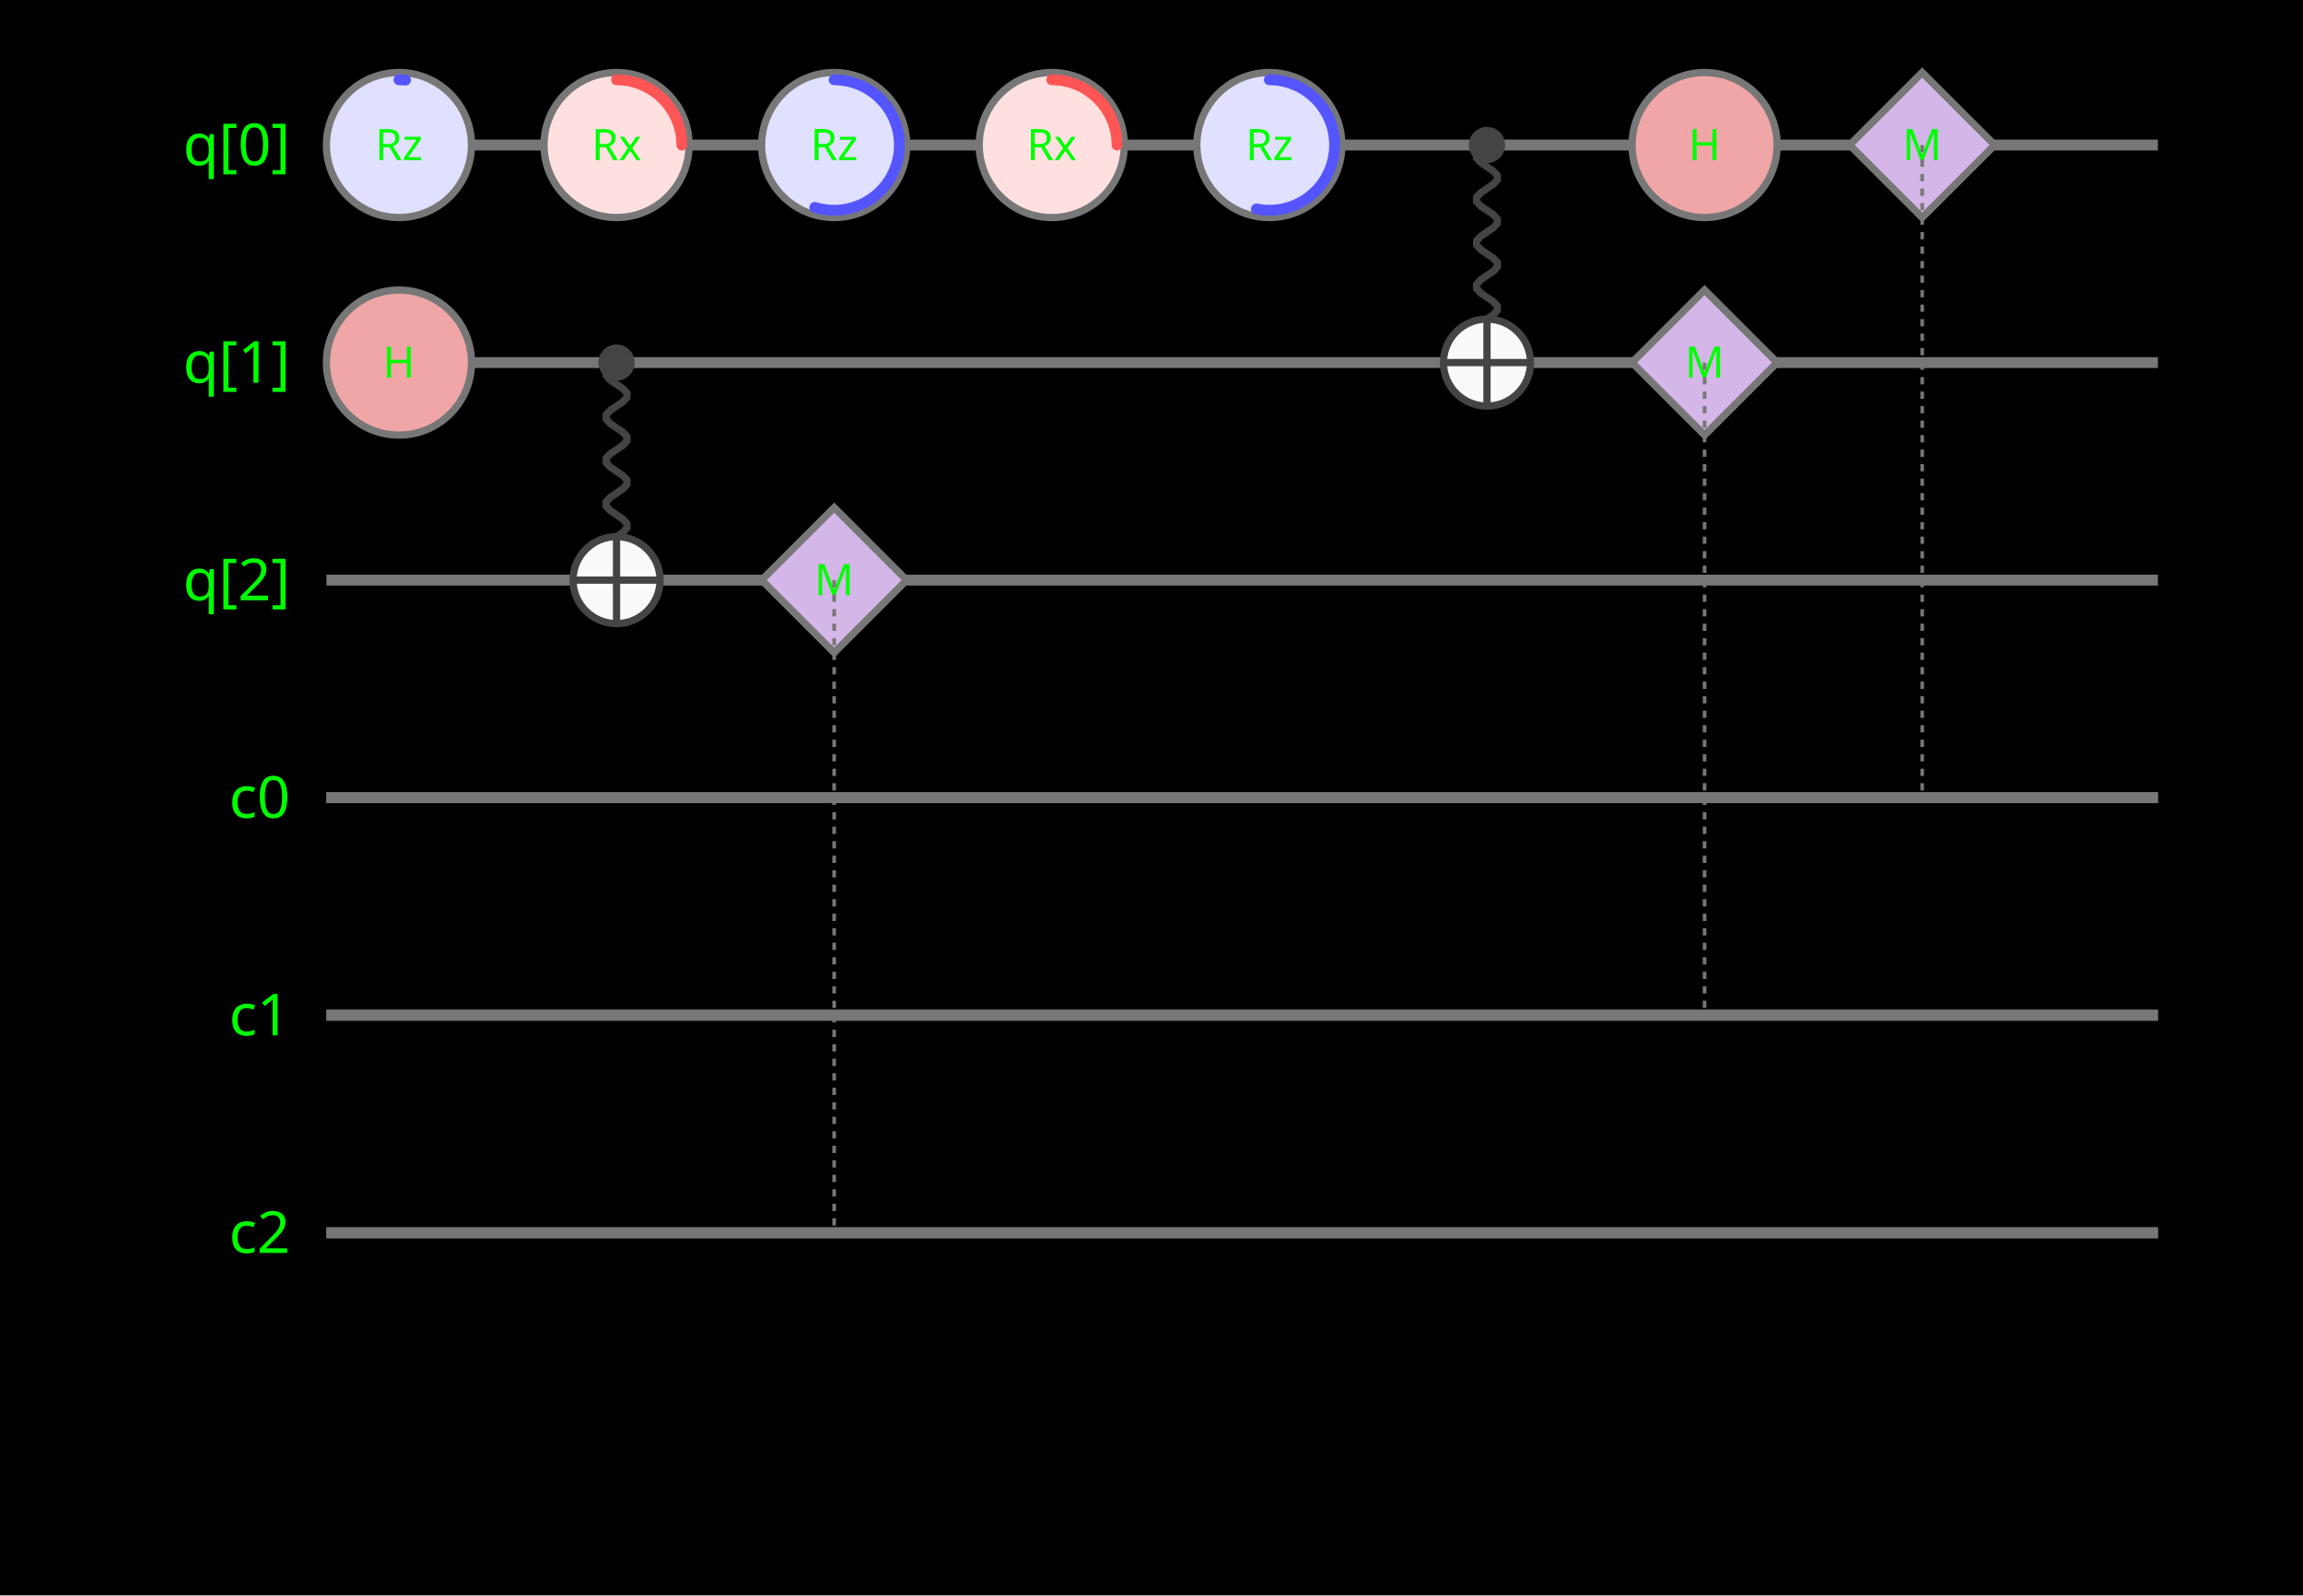
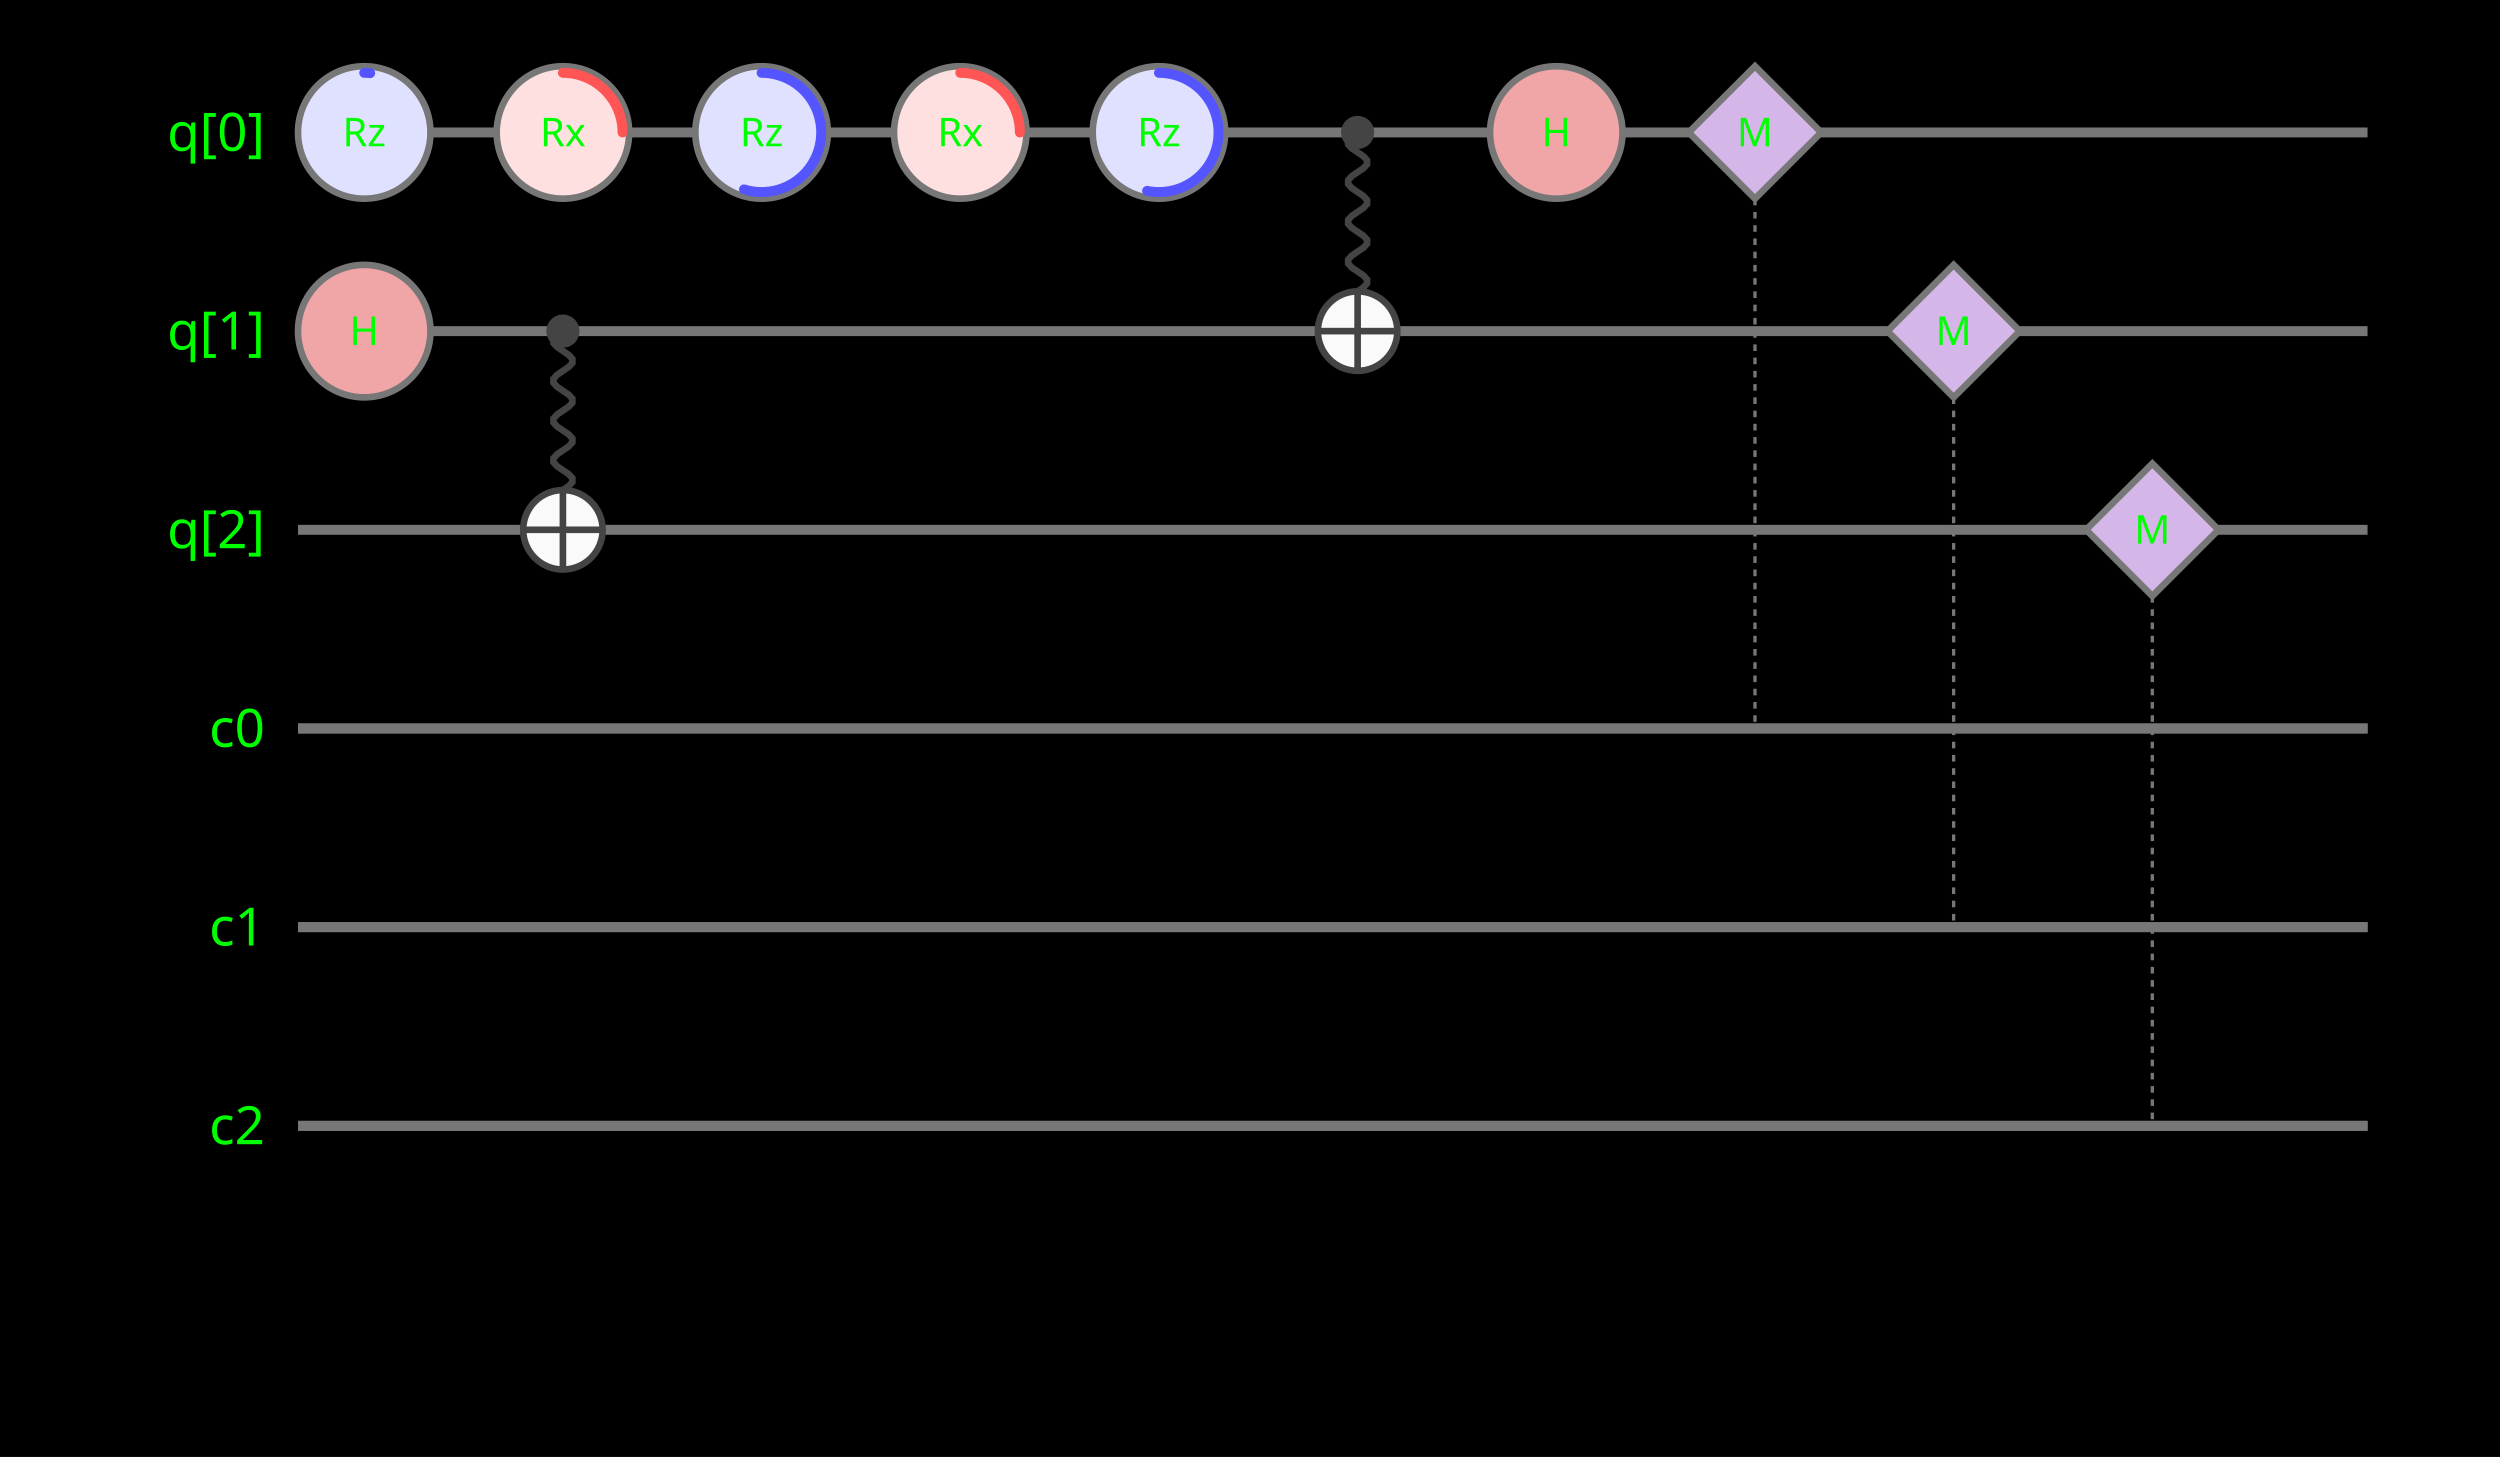
- <svg xmlns="http://www.w3.org/2000/svg" width="635.0" height="440" viewBox="0 0 635.0 440">
+ <svg xmlns="http://www.w3.org/2000/svg" width="755.0" height="440" viewBox="0 0 755.0 440">
  <rect width="100%" height="100%" fill="#000000" />
  <text x="80" y="220" fill="#00ff00" font-family="calibri" font-size="16" text-anchor="end" dominant-baseline="middle">c0</text>
  <text x="80" y="280" fill="#00ff00" font-family="calibri" font-size="16" text-anchor="end" dominant-baseline="middle">c1</text>
  <text x="80" y="340" fill="#00ff00" font-family="calibri" font-size="16" text-anchor="end" dominant-baseline="middle">c2</text>
  <text x="80" y="40" fill="#00ff00" font-family="calibri" font-size="16" text-anchor="end" dominant-baseline="middle">q[0]</text>
  <text x="80" y="100" fill="#00ff00" font-family="calibri" font-size="16" text-anchor="end" dominant-baseline="middle">q[1]</text>
  <text x="80" y="160" fill="#00ff00" font-family="calibri" font-size="16" text-anchor="end" dominant-baseline="middle">q[2]</text>
-   <line x1="90" y1="40" x2="595.0" y2="40" stroke="#777777" stroke-width="3" stroke-dasharray="" />
-   <line x1="90" y1="100" x2="595.0" y2="100" stroke="#777777" stroke-width="3" stroke-dasharray="" />
-   <line x1="90" y1="160" x2="595.0" y2="160" stroke="#777777" stroke-width="3" stroke-dasharray="" />
-   <line x1="90" y1="220" x2="595.0" y2="220" stroke="#777777" stroke-width="3" stroke-dasharray="" />
-   <line x1="90" y1="220" x2="595.0" y2="220" stroke="#777777" stroke-width="3" stroke-dasharray="" />
-   <line x1="90" y1="280" x2="595.0" y2="280" stroke="#777777" stroke-width="3" stroke-dasharray="" />
-   <line x1="90" y1="280" x2="595.0" y2="280" stroke="#777777" stroke-width="3" stroke-dasharray="" />
-   <line x1="90" y1="340" x2="595.0" y2="340" stroke="#777777" stroke-width="3" stroke-dasharray="" />
-   <line x1="90" y1="340" x2="595.0" y2="340" stroke="#777777" stroke-width="3" stroke-dasharray="" />
+   <line x1="90" y1="40" x2="715.0" y2="40" stroke="#777777" stroke-width="3" stroke-dasharray="" />
+   <line x1="90" y1="100" x2="715.0" y2="100" stroke="#777777" stroke-width="3" stroke-dasharray="" />
+   <line x1="90" y1="160" x2="715.0" y2="160" stroke="#777777" stroke-width="3" stroke-dasharray="" />
+   <line x1="90" y1="220" x2="715.0" y2="220" stroke="#777777" stroke-width="3" stroke-dasharray="" />
+   <line x1="90" y1="220" x2="715.0" y2="220" stroke="#777777" stroke-width="3" stroke-dasharray="" />
+   <line x1="90" y1="280" x2="715.0" y2="280" stroke="#777777" stroke-width="3" stroke-dasharray="" />
+   <line x1="90" y1="280" x2="715.0" y2="280" stroke="#777777" stroke-width="3" stroke-dasharray="" />
+   <line x1="90" y1="340" x2="715.0" y2="340" stroke="#777777" stroke-width="3" stroke-dasharray="" />
+   <line x1="90" y1="340" x2="715.0" y2="340" stroke="#777777" stroke-width="3" stroke-dasharray="" />
+   <path d="M 170.0 100.0 L 168.237 101.2 L 167.147 102.4 L 167.147 103.6 L 168.237 104.8 L 170.0 106.0 L 171.763 107.2 L 172.853 108.4 L 172.853 109.6 L 171.763 110.8 L 170.0 112.0 L 168.237 113.2 L 167.147 114.4 L 167.147 115.6 L 168.237 116.8 L 170.0 118.0 L 171.763 119.2 L 172.853 120.4 L 172.853 121.6 L 171.763 122.8 L 170.0 124.0 L 168.237 125.2 L 167.147 126.4 L 167.147 127.6 L 168.237 128.8 L 170.0 130.0 L 171.763 131.2 L 172.853 132.4 L 172.853 133.6 L 171.763 134.8 L 170.0 136.0 L 168.237 137.2 L 167.147 138.4 L 167.147 139.6 L 168.237 140.8 L 170.0 142.0 L 171.763 143.2 L 172.853 144.4 L 172.853 145.6 L 171.763 146.8 L 170.0 148.0 L 168.237 149.2 L 167.147 150.4 L 167.147 151.6 L 168.237 152.8 L 170.0 154.0 L 171.763 155.2 L 172.853 156.4 L 172.853 157.6 L 171.763 158.8 L 170 160.0" stroke="#444444" stroke-width="2" fill="none" stroke-dasharray="" />
+   <path d="M 410.0 40.0 L 408.237 41.2 L 407.147 42.4 L 407.147 43.6 L 408.237 44.8 L 410.0 46.0 L 411.763 47.2 L 412.853 48.4 L 412.853 49.6 L 411.763 50.8 L 410.0 52.0 L 408.237 53.2 L 407.147 54.4 L 407.147 55.6 L 408.237 56.8 L 410.0 58.0 L 411.763 59.2 L 412.853 60.4 L 412.853 61.6 L 411.763 62.8 L 410.0 64.0 L 408.237 65.2 L 407.147 66.4 L 407.147 67.6 L 408.237 68.8 L 410.0 70.0 L 411.763 71.2 L 412.853 72.4 L 412.853 73.6 L 411.763 74.8 L 410.0 76.0 L 408.237 77.2 L 407.147 78.4 L 407.147 79.6 L 408.237 80.8 L 410.0 82.0 L 411.763 83.2 L 412.853 84.4 L 412.853 85.6 L 411.763 86.8 L 410.0 88.0 L 408.237 89.2 L 407.147 90.4 L 407.147 91.6 L 408.237 92.8 L 410.0 94.0 L 411.763 95.2 L 412.853 96.4 L 412.853 97.6 L 411.763 98.8 L 410.0 100.0" stroke="#444444" stroke-width="2" fill="none" stroke-dasharray="" />
+   <line x1="530.0" y1="40" x2="530.0" y2="220" stroke="#777777" stroke-width="1" stroke-dasharray="2,2" />
+   <line x1="590.0" y1="100" x2="590.0" y2="280" stroke="#777777" stroke-width="1" stroke-dasharray="2,2" />
+   <line x1="650.0" y1="160" x2="650.0" y2="340" stroke="#777777" stroke-width="1" stroke-dasharray="2,2" />
  <circle cx="110.0" cy="40" r="20" fill="#e0e0ff" stroke="#777777" stroke-width="2" />
  <path d="M 110.0 22.0 A 18 18 0 0 1 111.797 22.09" fill="none" stroke="#5555ff" stroke-width="3" stroke-linecap="round" />
  <text x="110.0" y="40" fill="#00ff00" font-family="sans-serif" font-size="12" text-anchor="middle" dominant-baseline="middle">Rz</text>
  <circle cx="110.0" cy="100" r="20" fill="#f0a6a6" stroke="#777777" stroke-width="2" />
  <text x="110.0" y="100" fill="#00ff00" font-family="sans-serif" font-size="12" text-anchor="middle" dominant-baseline="middle">H</text>
  <circle cx="170.0" cy="40" r="20" fill="#ffe0e0" stroke="#777777" stroke-width="2" />
  <path d="M 170.0 22.0 A 18 18 0 0 1 188.0 40.0" fill="none" stroke="#ff5555" stroke-width="3" stroke-linecap="round" />
  <text x="170.0" y="40" fill="#00ff00" font-family="sans-serif" font-size="12" text-anchor="middle" dominant-baseline="middle">Rx</text>
-   <path d="M 170.0 100.0 L 168.237 101.2 L 167.147 102.4 L 167.147 103.6 L 168.237 104.8 L 170.0 106.0 L 171.763 107.2 L 172.853 108.4 L 172.853 109.6 L 171.763 110.8 L 170.0 112.0 L 168.237 113.2 L 167.147 114.4 L 167.147 115.6 L 168.237 116.8 L 170.0 118.0 L 171.763 119.2 L 172.853 120.4 L 172.853 121.6 L 171.763 122.8 L 170.0 124.0 L 168.237 125.2 L 167.147 126.4 L 167.147 127.6 L 168.237 128.8 L 170.0 130.0 L 171.763 131.2 L 172.853 132.4 L 172.853 133.6 L 171.763 134.8 L 170.0 136.0 L 168.237 137.2 L 167.147 138.4 L 167.147 139.6 L 168.237 140.8 L 170.0 142.0 L 171.763 143.2 L 172.853 144.4 L 172.853 145.6 L 171.763 146.8 L 170.0 148.0 L 168.237 149.2 L 167.147 150.4 L 167.147 151.6 L 168.237 152.8 L 170.0 154.0 L 171.763 155.2 L 172.853 156.4 L 172.853 157.6 L 171.763 158.8 L 170 160.0" stroke="#444444" stroke-width="2" fill="none" stroke-dasharray="" />
  <circle cx="170.0" cy="100" r="5" fill="#444444" stroke="none" stroke-width="1" />
  <circle cx="170.0" cy="160" r="12" fill="#fafafa" stroke="#444444" stroke-width="2" />
  <line x1="158.0" y1="160" x2="182.0" y2="160" stroke="#444444" stroke-width="2" />
  <line x1="170.0" y1="148" x2="170.0" y2="172" stroke="#444444" stroke-width="2" />
  <circle cx="230.0" cy="40" r="20" fill="#e0e0ff" stroke="#777777" stroke-width="2" />
  <path d="M 230.0 22.0 A 18 18 0 1 1 224.681 57.196" fill="none" stroke="#5555ff" stroke-width="3" stroke-linecap="round" />
  <text x="230.0" y="40" fill="#00ff00" font-family="sans-serif" font-size="12" text-anchor="middle" dominant-baseline="middle">Rz</text>
-   <polygon points="230.0,140 250.0,160 230.0,180 210.0,160" fill="#d4b6e8" stroke="#777777" stroke-width="2" />
-   <text x="230.0" y="160" fill="#00ff00" font-family="sans-serif" font-size="12" text-anchor="middle" dominant-baseline="middle">M</text>
-   <line x1="230.0" y1="160" x2="230.0" y2="340" stroke="#777777" stroke-width="1" stroke-dasharray="2,2" />
  <circle cx="290.0" cy="40" r="20" fill="#ffe0e0" stroke="#777777" stroke-width="2" />
  <path d="M 290.0 22.0 A 18 18 0 0 1 308.0 40.0" fill="none" stroke="#ff5555" stroke-width="3" stroke-linecap="round" />
  <text x="290.0" y="40" fill="#00ff00" font-family="sans-serif" font-size="12" text-anchor="middle" dominant-baseline="middle">Rx</text>
  <circle cx="350.0" cy="40" r="20" fill="#e0e0ff" stroke="#777777" stroke-width="2" />
  <path d="M 350.0 22.0 A 18 18 0 1 1 346.424 57.641" fill="none" stroke="#5555ff" stroke-width="3" stroke-linecap="round" />
  <text x="350.0" y="40" fill="#00ff00" font-family="sans-serif" font-size="12" text-anchor="middle" dominant-baseline="middle">Rz</text>
-   <path d="M 410.0 40.0 L 408.237 41.2 L 407.147 42.4 L 407.147 43.6 L 408.237 44.8 L 410.0 46.0 L 411.763 47.2 L 412.853 48.4 L 412.853 49.6 L 411.763 50.8 L 410.0 52.0 L 408.237 53.2 L 407.147 54.4 L 407.147 55.6 L 408.237 56.8 L 410.0 58.0 L 411.763 59.2 L 412.853 60.4 L 412.853 61.6 L 411.763 62.8 L 410.0 64.0 L 408.237 65.2 L 407.147 66.4 L 407.147 67.6 L 408.237 68.8 L 410.0 70.0 L 411.763 71.2 L 412.853 72.4 L 412.853 73.6 L 411.763 74.8 L 410.0 76.0 L 408.237 77.2 L 407.147 78.4 L 407.147 79.6 L 408.237 80.8 L 410.0 82.0 L 411.763 83.2 L 412.853 84.4 L 412.853 85.6 L 411.763 86.8 L 410.0 88.0 L 408.237 89.2 L 407.147 90.4 L 407.147 91.6 L 408.237 92.8 L 410.0 94.0 L 411.763 95.2 L 412.853 96.4 L 412.853 97.6 L 411.763 98.8 L 410.0 100.0" stroke="#444444" stroke-width="2" fill="none" stroke-dasharray="" />
  <circle cx="410.0" cy="40" r="5" fill="#444444" stroke="none" stroke-width="1" />
  <circle cx="410.0" cy="100" r="12" fill="#fafafa" stroke="#444444" stroke-width="2" />
  <line x1="398.0" y1="100" x2="422.0" y2="100" stroke="#444444" stroke-width="2" />
  <line x1="410.0" y1="88" x2="410.0" y2="112" stroke="#444444" stroke-width="2" />
  <circle cx="470.0" cy="40" r="20" fill="#f0a6a6" stroke="#777777" stroke-width="2" />
  <text x="470.0" y="40" fill="#00ff00" font-family="sans-serif" font-size="12" text-anchor="middle" dominant-baseline="middle">H</text>
-   <polygon points="470.0,80 490.0,100 470.0,120 450.0,100" fill="#d4b6e8" stroke="#777777" stroke-width="2" />
-   <text x="470.0" y="100" fill="#00ff00" font-family="sans-serif" font-size="12" text-anchor="middle" dominant-baseline="middle">M</text>
-   <line x1="470.0" y1="100" x2="470.0" y2="280" stroke="#777777" stroke-width="1" stroke-dasharray="2,2" />
  <polygon points="530.0,20 550.0,40 530.0,60 510.0,40" fill="#d4b6e8" stroke="#777777" stroke-width="2" />
  <text x="530.0" y="40" fill="#00ff00" font-family="sans-serif" font-size="12" text-anchor="middle" dominant-baseline="middle">M</text>
-   <line x1="530.0" y1="40" x2="530.0" y2="220" stroke="#777777" stroke-width="1" stroke-dasharray="2,2" />
+   <polygon points="590.0,80 610.0,100 590.0,120 570.0,100" fill="#d4b6e8" stroke="#777777" stroke-width="2" />
+   <text x="590.0" y="100" fill="#00ff00" font-family="sans-serif" font-size="12" text-anchor="middle" dominant-baseline="middle">M</text>
+   <polygon points="650.0,140 670.0,160 650.0,180 630.0,160" fill="#d4b6e8" stroke="#777777" stroke-width="2" />
+   <text x="650.0" y="160" fill="#00ff00" font-family="sans-serif" font-size="12" text-anchor="middle" dominant-baseline="middle">M</text>
</svg>
